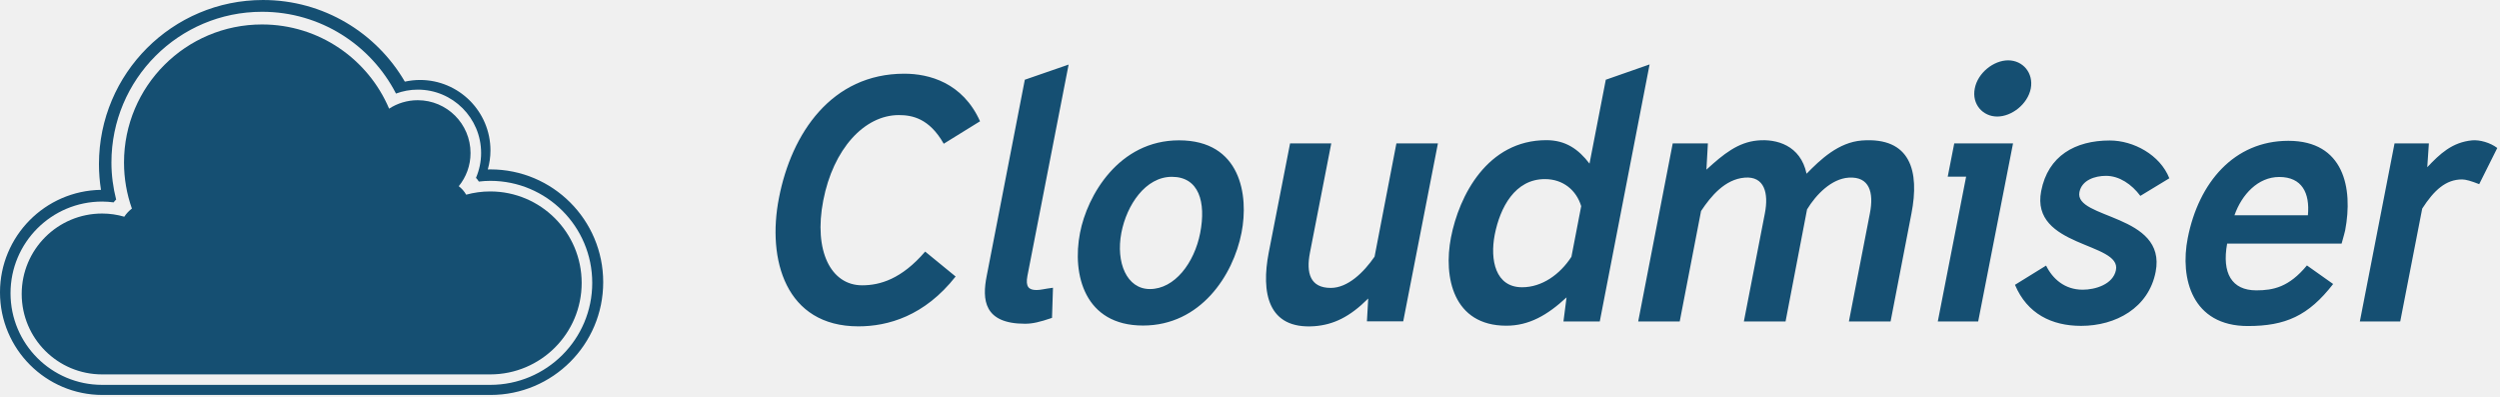
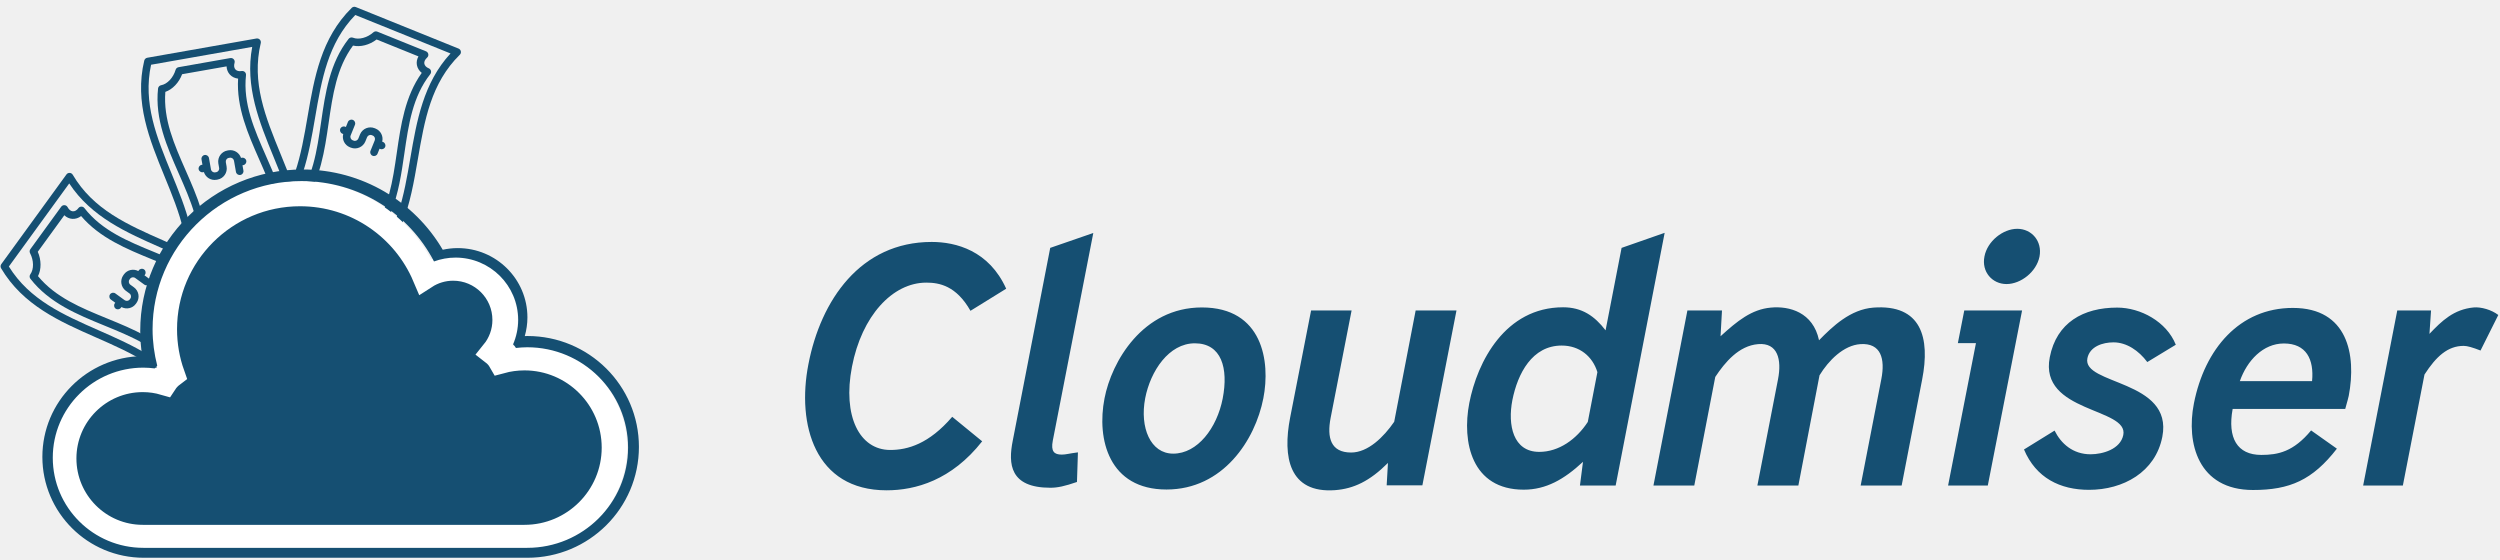
- <svg xmlns="http://www.w3.org/2000/svg" width="290px" height="46px" viewBox="0 0 290 46" version="1.1">
+ <svg xmlns="http://www.w3.org/2000/svg" width="295px" height="66px" viewBox="0 0 295 66" version="1.1">
  <defs />
  <g id="Page-1" stroke="none" stroke-width="1" fill="none" fill-rule="evenodd">
-     <g id="logo" transform="translate(-1, -1)" fill="#154F72" fill-rule="nonzero">
-       <g id="SvgjsG1232" transform="translate(0.392703, 0.998448)">
-         <g id="Group">
-           <g id="Shape">
-             <path d="M57.523,19.652 C57.418,19.652 57.316,19.657 57.213,19.66 C57.411,18.957 57.523,18.22 57.523,17.455 C57.523,12.939 53.861,9.278 49.346,9.278 C48.742,9.278 48.155,9.349 47.587,9.472 C44.287,3.81 38.154,0.002 31.13,0.002 C20.615,0.002 12.091,8.527 12.091,19.041 C12.091,20.056 12.172,21.051 12.325,22.023 C5.837,22.121 0.607,27.408 0.607,33.918 C0.607,40.489 5.935,45.817 12.506,45.817 L57.524,45.817 C64.749,45.817 70.607,39.96 70.607,32.733 C70.607,25.51 64.749,19.652 57.523,19.652 Z M57.499,44.646 L12.46,44.646 C6.588,44.646 1.828,39.885 1.828,34.015 C1.828,28.142 6.588,23.383 12.46,23.383 C12.913,23.383 13.356,23.421 13.794,23.476 C13.879,23.358 13.977,23.25 14.085,23.151 C13.736,21.775 13.538,20.336 13.538,18.85 C13.538,9.195 21.365,1.369 31.019,1.369 C37.789,1.369 43.658,5.223 46.561,10.854 C47.35,10.565 48.198,10.399 49.088,10.399 C53.149,10.399 56.438,13.69 56.438,17.749 C56.438,18.774 56.223,19.749 55.842,20.635 C55.972,20.761 56.082,20.907 56.176,21.064 C56.611,21.014 57.051,20.98 57.5,20.98 C64.036,20.98 69.334,26.278 69.334,32.813 C69.334,39.349 64.035,44.646 57.499,44.646 Z" />
-             <path d="M57.494,22.208 C56.528,22.208 55.595,22.341 54.705,22.583 C54.486,22.201 54.193,21.868 53.846,21.6 C54.699,20.549 55.211,19.215 55.211,17.755 C55.211,14.369 52.468,11.625 49.082,11.625 C47.857,11.625 46.718,11.988 45.762,12.606 C43.329,6.866 37.641,2.839 31.013,2.839 C22.168,2.839 14.998,10.01 14.998,18.855 C14.998,20.729 15.322,22.526 15.914,24.196 C15.568,24.457 15.268,24.776 15.03,25.14 C14.212,24.902 13.35,24.771 12.455,24.771 C7.302,24.771 3.125,28.948 3.125,34.101 C3.125,39.255 7.302,43.432 12.455,43.432 L57.495,43.432 C63.356,43.432 68.108,38.682 68.108,32.82 C68.107,26.959 63.355,22.208 57.494,22.208 Z" />
+     <g id="logo" transform="translate(-1, 0)" fill="#154F72" fill-rule="nonzero">
+       <g id="Money">
+         <g id="noun_Money_2328270" transform="translate(16.32241, 34.10564) rotate(-144) translate(-16.32241, -34.10564) translate(2.322413, 25.60564)">
+           <g id="Group">
+             <path d="M27.732,1.551 C23.082,-0.468 18.417,0.545 13.906,1.524 C9.331,2.518 5.008,3.456 0.62,1.551 C0.483,1.491 0.325,1.505 0.2,1.588 C0.075,1.671 0,1.811 0,1.962 L0,15.039 C0,15.217 0.105,15.379 0.268,15.449 C2.238,16.305 4.211,16.616 6.174,16.616 C8.843,16.615 11.494,16.04 14.094,15.476 C18.67,14.482 22.992,13.545 27.38,15.449 C27.517,15.509 27.675,15.495 27.8,15.412 C27.925,15.33 28,15.189 28,15.039 L28,1.962 C28,1.783 27.895,1.621 27.732,1.551 Z M27.111,14.376 C22.668,12.699 18.216,13.666 13.906,14.601 C9.423,15.574 5.185,16.494 0.889,14.741 L0.889,2.624 C5.333,4.301 9.784,3.335 14.094,2.399 C18.577,1.426 22.815,0.506 27.111,2.259 L27.111,14.376 Z" id="Shape" />
+             <path d="M13.895,3.248 C10.498,4.079 7.289,4.863 4.043,3.924 C3.909,3.885 3.764,3.912 3.653,3.997 C3.541,4.081 3.476,4.214 3.476,4.354 C3.476,4.664 3.363,4.912 3.166,5.036 C2.963,5.164 2.683,5.151 2.377,5.001 C2.239,4.933 2.077,4.942 1.947,5.024 C1.817,5.105 1.738,5.249 1.738,5.403 L1.738,11.597 C1.738,11.768 1.835,11.925 1.988,11.999 C2.85,12.422 3.476,13.259 3.476,13.99 C3.476,14.189 3.607,14.365 3.797,14.42 C4.923,14.745 6.049,14.876 7.172,14.876 C9.511,14.876 11.834,14.308 14.105,13.753 C17.502,12.922 20.711,12.137 23.957,13.076 C24.091,13.115 24.236,13.088 24.347,13.003 C24.459,12.919 24.524,12.786 24.524,12.646 C24.524,12.337 24.637,12.088 24.833,11.964 C25.037,11.837 25.317,11.849 25.623,11.999 C25.761,12.067 25.923,12.058 26.053,11.976 C26.183,11.895 26.262,11.751 26.262,11.597 L26.262,5.403 C26.262,5.232 26.165,5.076 26.012,5.001 C25.15,4.578 24.524,3.741 24.524,3.011 C24.524,2.811 24.393,2.636 24.203,2.581 C20.73,1.576 17.255,2.426 13.895,3.248 Z M25.373,5.671 L25.373,10.998 C25.007,10.951 24.657,11.02 24.362,11.206 C24.047,11.405 23.823,11.712 23.713,12.087 C20.403,11.291 17.097,12.1 13.895,12.883 C10.6,13.689 7.483,14.452 4.337,13.64 C4.196,12.755 3.541,11.865 2.627,11.329 L2.627,6.003 C2.992,6.05 3.342,5.98 3.638,5.795 C3.953,5.596 4.177,5.288 4.287,4.914 C7.597,5.709 10.903,4.9 14.105,4.117 C17.399,3.311 20.516,2.549 23.663,3.36 C23.804,4.246 24.459,5.136 25.373,5.671 Z" id="Shape" />
+             <path d="M14.286,8.053 C14.279,8.053 14.272,8.053 14.265,8.053 L13.73,8.053 C13.488,8.053 13.29,7.861 13.29,7.624 L13.29,7.503 C13.29,7.266 13.488,7.074 13.73,7.074 L15.079,7.074 C15.325,7.074 15.524,6.874 15.524,6.627 C15.524,6.38 15.325,6.179 15.079,6.179 L14.442,6.179 L14.442,6.091 C14.442,5.844 14.243,5.644 13.998,5.644 C13.752,5.644 13.553,5.844 13.553,6.091 L13.553,6.197 C12.905,6.284 12.401,6.833 12.401,7.503 L12.401,7.624 C12.401,8.354 12.998,8.948 13.73,8.948 L14.25,8.948 C14.493,8.948 14.69,9.14 14.69,9.376 L14.69,9.498 C14.69,9.734 14.493,9.926 14.25,9.926 L12.916,9.926 C12.671,9.926 12.472,10.127 12.472,10.374 C12.472,10.621 12.671,10.821 12.916,10.821 L13.553,10.821 L13.553,10.909 C13.553,11.156 13.752,11.356 13.998,11.356 C14.243,11.356 14.442,11.156 14.442,10.909 L14.442,10.802 C15.083,10.708 15.579,10.162 15.579,9.498 L15.579,9.376 C15.579,8.658 15.002,8.072 14.286,8.053 Z" id="Shape" />
+           </g>
+         </g>
+         <g id="noun_Money_2328270" transform="translate(27.25029, 19.46604) rotate(-100) translate(-27.25029, -19.46604) translate(13.25029, 10.96603)">
+           <g id="Group">
+             <path d="M27.732,1.551 C23.082,-0.468 18.417,0.545 13.906,1.524 C9.331,2.518 5.008,3.456 0.62,1.551 C0.483,1.491 0.325,1.505 0.2,1.588 C0.075,1.671 0,1.811 0,1.962 L0,15.039 C0,15.217 0.105,15.379 0.268,15.449 C2.238,16.305 4.211,16.616 6.174,16.616 C8.843,16.615 11.494,16.04 14.094,15.476 C18.67,14.482 22.992,13.545 27.38,15.449 C27.517,15.509 27.675,15.495 27.8,15.412 C27.925,15.33 28,15.189 28,15.039 L28,1.962 C28,1.783 27.895,1.621 27.732,1.551 Z M27.111,14.376 C22.668,12.699 18.216,13.666 13.906,14.601 C9.423,15.574 5.185,16.494 0.889,14.741 L0.889,2.624 C5.333,4.301 9.784,3.335 14.094,2.399 C18.577,1.426 22.815,0.506 27.111,2.259 L27.111,14.376 Z" id="Shape" />
+             <path d="M13.895,3.248 C10.498,4.079 7.289,4.863 4.043,3.924 C3.909,3.885 3.764,3.912 3.653,3.997 C3.541,4.081 3.476,4.214 3.476,4.354 C3.476,4.664 3.363,4.912 3.166,5.036 C2.963,5.164 2.683,5.151 2.377,5.001 C2.239,4.933 2.077,4.942 1.947,5.024 C1.817,5.105 1.738,5.249 1.738,5.403 L1.738,11.597 C1.738,11.768 1.835,11.925 1.988,11.999 C2.85,12.422 3.476,13.259 3.476,13.99 C3.476,14.189 3.607,14.365 3.797,14.42 C4.923,14.745 6.049,14.876 7.172,14.876 C9.511,14.876 11.834,14.308 14.105,13.753 C17.502,12.922 20.711,12.137 23.957,13.076 C24.091,13.115 24.236,13.088 24.347,13.003 C24.459,12.919 24.524,12.786 24.524,12.646 C24.524,12.337 24.637,12.088 24.833,11.964 C25.037,11.837 25.317,11.849 25.623,11.999 C25.761,12.067 25.923,12.058 26.053,11.976 C26.183,11.895 26.262,11.751 26.262,11.597 L26.262,5.403 C26.262,5.232 26.165,5.076 26.012,5.001 C25.15,4.578 24.524,3.741 24.524,3.011 C24.524,2.811 24.393,2.636 24.203,2.581 C20.73,1.576 17.255,2.426 13.895,3.248 Z M25.373,5.671 L25.373,10.998 C25.007,10.951 24.657,11.02 24.362,11.206 C24.047,11.405 23.823,11.712 23.713,12.087 C20.403,11.291 17.097,12.1 13.895,12.883 C10.6,13.689 7.483,14.452 4.337,13.64 C4.196,12.755 3.541,11.865 2.627,11.329 L2.627,6.003 C2.992,6.05 3.342,5.98 3.638,5.795 C3.953,5.596 4.177,5.288 4.287,4.914 C7.597,5.709 10.903,4.9 14.105,4.117 C17.399,3.311 20.516,2.549 23.663,3.36 C23.804,4.246 24.459,5.136 25.373,5.671 Z" id="Shape" />
+             <path d="M14.286,8.053 C14.279,8.053 14.272,8.053 14.265,8.053 L13.73,8.053 C13.488,8.053 13.29,7.861 13.29,7.624 L13.29,7.503 C13.29,7.266 13.488,7.074 13.73,7.074 L15.079,7.074 C15.325,7.074 15.524,6.874 15.524,6.627 C15.524,6.38 15.325,6.179 15.079,6.179 L14.442,6.179 L14.442,6.091 C14.442,5.844 14.243,5.644 13.998,5.644 C13.752,5.644 13.553,5.844 13.553,6.091 L13.553,6.197 C12.905,6.284 12.401,6.833 12.401,7.503 L12.401,7.624 C12.401,8.354 12.998,8.948 13.73,8.948 L14.25,8.948 C14.493,8.948 14.69,9.14 14.69,9.376 L14.69,9.498 C14.69,9.734 14.493,9.926 14.25,9.926 L12.916,9.926 C12.671,9.926 12.472,10.127 12.472,10.374 C12.472,10.621 12.671,10.821 12.916,10.821 L13.553,10.821 L13.553,10.909 C13.553,11.156 13.752,11.356 13.998,11.356 C14.243,11.356 14.442,11.156 14.442,10.909 L14.442,10.802 C15.083,10.708 15.579,10.162 15.579,9.498 L15.579,9.376 C15.579,8.658 15.002,8.072 14.286,8.053 Z" id="Shape" />
+           </g>
+         </g>
+         <g id="noun_Money_2328270" transform="translate(43.80194, 16.26332) rotate(-68) translate(-43.80194, -16.26332) translate(29.80194, 7.763318)">
+           <g id="Group">
+             <path d="M27.732,1.551 C23.082,-0.468 18.417,0.545 13.906,1.524 C9.331,2.518 5.008,3.456 0.62,1.551 C0.483,1.491 0.325,1.505 0.2,1.588 C0.075,1.671 0,1.811 0,1.962 L0,15.039 C0,15.217 0.105,15.379 0.268,15.449 C2.238,16.305 4.211,16.616 6.174,16.616 C8.843,16.615 11.494,16.04 14.094,15.476 C18.67,14.482 22.992,13.545 27.38,15.449 C27.517,15.509 27.675,15.495 27.8,15.412 C27.925,15.33 28,15.189 28,15.039 L28,1.962 C28,1.783 27.895,1.621 27.732,1.551 Z M27.111,14.376 C22.668,12.699 18.216,13.666 13.906,14.601 C9.423,15.574 5.185,16.494 0.889,14.741 L0.889,2.624 C5.333,4.301 9.784,3.335 14.094,2.399 C18.577,1.426 22.815,0.506 27.111,2.259 L27.111,14.376 Z" id="Shape" />
+             <path d="M13.895,3.248 C10.498,4.079 7.289,4.863 4.043,3.924 C3.909,3.885 3.764,3.912 3.653,3.997 C3.541,4.081 3.476,4.214 3.476,4.354 C3.476,4.664 3.363,4.912 3.166,5.036 C2.963,5.164 2.683,5.151 2.377,5.001 C2.239,4.933 2.077,4.942 1.947,5.024 C1.817,5.105 1.738,5.249 1.738,5.403 L1.738,11.597 C1.738,11.768 1.835,11.925 1.988,11.999 C2.85,12.422 3.476,13.259 3.476,13.99 C3.476,14.189 3.607,14.365 3.797,14.42 C4.923,14.745 6.049,14.876 7.172,14.876 C9.511,14.876 11.834,14.308 14.105,13.753 C17.502,12.922 20.711,12.137 23.957,13.076 C24.091,13.115 24.236,13.088 24.347,13.003 C24.459,12.919 24.524,12.786 24.524,12.646 C24.524,12.337 24.637,12.088 24.833,11.964 C25.037,11.837 25.317,11.849 25.623,11.999 C25.761,12.067 25.923,12.058 26.053,11.976 C26.183,11.895 26.262,11.751 26.262,11.597 L26.262,5.403 C26.262,5.232 26.165,5.076 26.012,5.001 C25.15,4.578 24.524,3.741 24.524,3.011 C24.524,2.811 24.393,2.636 24.203,2.581 C20.73,1.576 17.255,2.426 13.895,3.248 Z M25.373,5.671 L25.373,10.998 C25.007,10.951 24.657,11.02 24.362,11.206 C24.047,11.405 23.823,11.712 23.713,12.087 C20.403,11.291 17.097,12.1 13.895,12.883 C10.6,13.689 7.483,14.452 4.337,13.64 C4.196,12.755 3.541,11.865 2.627,11.329 L2.627,6.003 C2.992,6.05 3.342,5.98 3.638,5.795 C3.953,5.596 4.177,5.288 4.287,4.914 C7.597,5.709 10.903,4.9 14.105,4.117 C17.399,3.311 20.516,2.549 23.663,3.36 C23.804,4.246 24.459,5.136 25.373,5.671 Z" id="Shape" />
+             <path d="M14.286,8.053 C14.279,8.053 14.272,8.053 14.265,8.053 L13.73,8.053 C13.488,8.053 13.29,7.861 13.29,7.624 L13.29,7.503 C13.29,7.266 13.488,7.074 13.73,7.074 L15.079,7.074 C15.325,7.074 15.524,6.874 15.524,6.627 C15.524,6.38 15.325,6.179 15.079,6.179 L14.442,6.179 L14.442,6.091 C14.442,5.844 14.243,5.644 13.998,5.644 C13.752,5.644 13.553,5.844 13.553,6.091 L13.553,6.197 C12.905,6.284 12.401,6.833 12.401,7.503 L12.401,7.624 C12.401,8.354 12.998,8.948 13.73,8.948 L14.25,8.948 C14.493,8.948 14.69,9.14 14.69,9.376 L14.69,9.498 C14.69,9.734 14.493,9.926 14.25,9.926 L12.916,9.926 C12.671,9.926 12.472,10.127 12.472,10.374 C12.472,10.621 12.671,10.821 12.916,10.821 L13.553,10.821 L13.553,10.909 C13.553,11.156 13.752,11.356 13.998,11.356 C14.243,11.356 14.442,11.156 14.442,10.909 L14.442,10.802 C15.083,10.708 15.579,10.162 15.579,9.498 L15.579,9.376 C15.579,8.658 15.002,8.072 14.286,8.053 Z" id="Shape" />
          </g>
        </g>
      </g>
-       <g id="SvgjsG1233" transform="translate(90.50209, 6.18263)">
-         <path d="M0.892,17.785 C2.347,10.264 7.014,3.367 15.441,3.367 C18.295,3.367 22.206,4.388 24.228,8.885 L20.014,11.493 C18.332,8.526 16.33,8.167 14.799,8.167 C10.812,8.167 7.184,12.097 6.031,18.087 C4.898,23.926 6.919,27.913 10.547,27.913 C12.607,27.913 15.12,27.195 17.86,24.001 L21.394,26.892 C17.785,31.484 13.533,32.674 10.113,32.674 C1.648,32.674 -0.507,24.908 0.892,17.785 Z M29.443,32.372 C24.644,32.372 24.455,29.557 25.003,26.817 L29.424,4.066 L34.507,2.309 L29.727,26.816 C29.481,28.101 29.897,28.46 30.785,28.46 C31.276,28.46 31.654,28.328 32.693,28.196 L32.58,31.691 C31.144,32.183 30.313,32.372 29.443,32.372 L29.443,32.372 Z M46.487,15.328 C43.426,15.328 41.253,18.597 40.63,21.809 C39.968,25.267 41.253,28.347 43.936,28.347 C46.808,28.347 49.095,25.324 49.775,21.847 C50.474,18.238 49.624,15.328 46.487,15.328 L46.487,15.328 Z M43.143,32.58 C36.359,32.58 34.885,26.666 35.83,21.828 C36.661,17.501 40.327,11.096 47.319,11.096 C54.499,11.096 55.425,17.482 54.574,21.809 C53.611,26.76 49.813,32.58 43.143,32.58 Z M73.338,32.089 L69.125,32.089 L69.276,29.443 C67.122,31.597 65.232,32.485 63.04,32.656 C57.579,33.052 56.842,28.706 57.73,24.115 L60.206,11.454 L64.986,11.454 L62.511,24.133 C62.058,26.476 62.53,28.215 64.93,28.215 C66.914,28.215 68.765,26.401 70.013,24.587 L72.545,11.454 L77.363,11.454 L73.338,32.089 Z M96.146,32.108 L91.932,32.108 L92.291,29.311 C90.061,31.389 87.926,32.599 85.3,32.599 C79.14,32.599 77.987,26.968 78.875,22.376 C79.82,17.501 83.108,11.077 89.948,11.077 C92.178,11.077 93.67,12.116 94.955,13.798 L96.845,4.067 L101.928,2.29 L96.146,32.108 Z M92.857,24.606 L93.991,18.729 C93.424,16.878 91.893,15.593 89.777,15.593 C86.3,15.593 84.581,18.88 83.957,22.036 C83.39,24.965 84.033,28.139 87.132,28.139 C89.437,28.139 91.515,26.666 92.857,24.606 L92.857,24.606 Z M129.893,32.108 L125.056,32.108 L127.493,19.561 C127.966,17.161 127.456,15.271 125.037,15.423 C123.034,15.555 121.258,17.369 120.2,19.107 L117.705,32.108 L112.868,32.108 L115.306,19.561 C115.759,17.237 115.268,15.234 112.963,15.423 C110.676,15.611 109.051,17.558 107.899,19.296 L105.423,32.108 L100.605,32.108 L104.611,11.454 L108.692,11.454 L108.522,14.496 C110.506,12.683 112.188,11.322 114.455,11.114 C116.647,10.906 119.444,11.662 120.143,14.969 C121.749,13.325 123.847,11.322 126.568,11.114 C132.217,10.699 133.276,14.667 132.312,19.598 L129.893,32.108 Z M140.058,32.108 L135.372,32.108 L138.66,15.309 L136.525,15.309 L137.281,11.455 L144.102,11.455 L140.058,32.108 Z M139.662,5.086 C140.002,3.272 141.853,1.817 143.535,1.817 C145.236,1.817 146.502,3.272 146.162,5.086 C145.803,6.9 143.951,8.336 142.269,8.336 C140.588,8.336 139.303,6.9 139.662,5.086 Z M144.329,27.856 L147.938,25.626 C148.694,27.157 150.092,28.423 152.189,28.423 C153.626,28.423 155.704,27.818 156.044,26.155 C156.724,22.905 146.086,23.548 147.371,16.972 C148.165,12.891 151.32,11.114 155.326,11.114 C158.085,11.114 161.165,12.777 162.242,15.498 L158.878,17.539 C157.877,16.197 156.441,15.215 154.892,15.215 C153.607,15.215 152.095,15.706 151.812,17.085 C151.15,20.26 161.958,19.598 160.655,26.344 C159.842,30.539 156.025,32.618 152,32.618 C148.599,32.618 145.746,31.219 144.329,27.856 L144.329,27.856 Z M182.233,23.075 L168.95,23.075 C168.326,26.495 169.479,28.498 172.332,28.498 C174.316,28.498 176.13,28.12 178.209,25.607 L181.251,27.761 C178.379,31.465 175.696,32.637 171.349,32.637 C164.887,32.637 163.451,27.119 164.377,22.433 C165.643,15.989 169.762,11.152 176.055,11.152 C182.517,11.152 183.575,16.651 182.649,21.526 C182.593,21.828 182.517,22.017 182.234,23.075 L182.233,23.075 Z M169.8,19.788 L178.322,19.788 C178.568,17.218 177.642,15.347 174.996,15.347 C172.54,15.347 170.65,17.369 169.8,19.788 Z M200.298,11.984 L198.2,16.179 C197.275,15.82 196.651,15.631 196.216,15.631 C194.327,15.631 192.966,16.878 191.587,19.014 L189.036,32.108 L184.35,32.108 L188.375,11.455 L192.361,11.455 L192.173,14.214 C193.646,12.664 195.045,11.323 197.388,11.096 C198.257,11.02 199.485,11.361 200.298,11.984 L200.298,11.984 Z" id="Shape" />
+       <g id="Title" transform="translate(95.50209, 26.18263)">
+         <path d="M0.892,16.785 C2.347,9.264 7.014,2.367 15.441,2.367 C18.295,2.367 22.206,3.388 24.228,7.885 L20.014,10.493 C18.332,7.526 16.33,7.167 14.799,7.167 C10.812,7.167 7.184,11.097 6.031,17.087 C4.898,22.926 6.919,26.913 10.547,26.913 C12.607,26.913 15.12,26.195 17.86,23.001 L21.394,25.892 C17.785,30.484 13.533,31.674 10.113,31.674 C1.648,31.674 -0.507,23.908 0.892,16.785 Z M29.443,31.372 C24.644,31.372 24.455,28.557 25.003,25.817 L29.424,3.066 L34.507,1.309 L29.727,25.816 C29.481,27.101 29.897,27.46 30.785,27.46 C31.276,27.46 31.654,27.328 32.693,27.196 L32.58,30.691 C31.144,31.183 30.313,31.372 29.443,31.372 L29.443,31.372 Z M46.487,14.328 C43.426,14.328 41.253,17.597 40.63,20.809 C39.968,24.267 41.253,27.347 43.936,27.347 C46.808,27.347 49.095,24.324 49.775,20.847 C50.474,17.238 49.624,14.328 46.487,14.328 L46.487,14.328 Z M43.143,31.58 C36.359,31.58 34.885,25.666 35.83,20.828 C36.661,16.501 40.327,10.096 47.319,10.096 C54.499,10.096 55.425,16.482 54.574,20.809 C53.611,25.76 49.813,31.58 43.143,31.58 Z M73.338,31.089 L69.125,31.089 L69.276,28.443 C67.122,30.597 65.232,31.485 63.04,31.656 C57.579,32.052 56.842,27.706 57.73,23.115 L60.206,10.454 L64.986,10.454 L62.511,23.133 C62.058,25.476 62.53,27.215 64.93,27.215 C66.914,27.215 68.765,25.401 70.013,23.587 L72.545,10.454 L77.363,10.454 L73.338,31.089 Z M96.146,31.108 L91.932,31.108 L92.291,28.311 C90.061,30.389 87.926,31.599 85.3,31.599 C79.14,31.599 77.987,25.968 78.875,21.376 C79.82,16.501 83.108,10.077 89.948,10.077 C92.178,10.077 93.67,11.116 94.955,12.798 L96.845,3.067 L101.928,1.29 L96.146,31.108 Z M92.857,23.606 L93.991,17.729 C93.424,15.878 91.893,14.593 89.777,14.593 C86.3,14.593 84.581,17.88 83.957,21.036 C83.39,23.965 84.033,27.139 87.132,27.139 C89.437,27.139 91.515,25.666 92.857,23.606 L92.857,23.606 Z M129.893,31.108 L125.056,31.108 L127.493,18.561 C127.966,16.161 127.456,14.271 125.037,14.423 C123.034,14.555 121.258,16.369 120.2,18.107 L117.705,31.108 L112.868,31.108 L115.306,18.561 C115.759,16.237 115.268,14.234 112.963,14.423 C110.676,14.611 109.051,16.558 107.899,18.296 L105.423,31.108 L100.605,31.108 L104.611,10.454 L108.692,10.454 L108.522,13.496 C110.506,11.683 112.188,10.322 114.455,10.114 C116.647,9.906 119.444,10.662 120.143,13.969 C121.749,12.325 123.847,10.322 126.568,10.114 C132.217,9.699 133.276,13.667 132.312,18.598 L129.893,31.108 Z M140.058,31.108 L135.372,31.108 L138.66,14.309 L136.525,14.309 L137.281,10.455 L144.102,10.455 L140.058,31.108 Z M139.662,4.086 C140.002,2.272 141.853,0.817 143.535,0.817 C145.236,0.817 146.502,2.272 146.162,4.086 C145.803,5.9 143.951,7.336 142.269,7.336 C140.588,7.336 139.303,5.9 139.662,4.086 Z M144.329,26.856 L147.938,24.626 C148.694,26.157 150.092,27.423 152.189,27.423 C153.626,27.423 155.704,26.818 156.044,25.155 C156.724,21.905 146.086,22.548 147.371,15.972 C148.165,11.891 151.32,10.114 155.326,10.114 C158.085,10.114 161.165,11.777 162.242,14.498 L158.878,16.539 C157.877,15.197 156.441,14.215 154.892,14.215 C153.607,14.215 152.095,14.706 151.812,16.085 C151.15,19.26 161.958,18.598 160.655,25.344 C159.842,29.539 156.025,31.618 152,31.618 C148.599,31.618 145.746,30.219 144.329,26.856 L144.329,26.856 Z M182.233,22.075 L168.95,22.075 C168.326,25.495 169.479,27.498 172.332,27.498 C174.316,27.498 176.13,27.12 178.209,24.607 L181.251,26.761 C178.379,30.465 175.696,31.637 171.349,31.637 C164.887,31.637 163.451,26.119 164.377,21.433 C165.643,14.989 169.762,10.152 176.055,10.152 C182.517,10.152 183.575,15.651 182.649,20.526 C182.593,20.828 182.517,21.017 182.234,22.075 L182.233,22.075 Z M169.8,18.788 L178.322,18.788 C178.568,16.218 177.642,14.347 174.996,14.347 C172.54,14.347 170.65,16.369 169.8,18.788 Z M200.298,10.984 L198.2,15.179 C197.275,14.82 196.651,14.631 196.216,14.631 C194.327,14.631 192.966,15.878 191.587,18.014 L189.036,31.108 L184.35,31.108 L188.375,10.455 L192.361,10.455 L192.173,13.214 C193.646,11.664 195.045,10.323 197.388,10.096 C198.257,10.02 199.485,10.361 200.298,10.984 L200.298,10.984 Z" id="Shape" />
+       </g>
+       <g id="Cloud" transform="translate(5.392703, 19.99845)">
+         <g id="Group">
+           <g id="Shape">
+             <path d="M57.494,22.208 C56.528,22.208 55.595,22.341 54.705,22.583 C54.486,22.201 54.193,21.868 53.846,21.6 C54.699,20.549 55.211,19.215 55.211,17.755 C55.211,14.369 52.468,11.625 49.082,11.625 C47.857,11.625 46.718,11.988 45.762,12.606 C43.329,6.866 37.641,2.839 31.013,2.839 C22.168,2.839 14.998,10.01 14.998,18.855 C14.998,20.729 15.322,22.526 15.914,24.196 C15.568,24.457 15.268,24.776 15.03,25.14 C14.212,24.902 13.35,24.771 12.455,24.771 C7.302,24.771 3.125,28.948 3.125,34.101 C3.125,39.255 7.302,43.432 12.455,43.432 L57.495,43.432 C63.356,43.432 68.108,38.682 68.108,32.82 C68.107,26.959 63.355,22.208 57.494,22.208 Z" stroke="#FFFFFF" stroke-width="3" />
+             <path d="M57.843,19.651 C57.736,19.651 57.634,19.656 57.531,19.659 C57.729,18.956 57.843,18.219 57.843,17.454 C57.843,12.938 54.16,9.277 49.619,9.277 C49.012,9.277 48.422,9.347 47.85,9.471 C44.532,3.809 38.365,0 31.301,0 C20.727,0 12.155,8.526 12.155,19.04 C12.155,20.055 12.237,21.05 12.39,22.023 C5.866,22.12 0.607,27.408 0.607,33.917 C0.607,40.489 5.965,45.817 12.573,45.817 L57.843,45.817 C65.109,45.817 71,39.96 71,32.732 C70.999,25.509 65.108,19.651 57.843,19.651 Z M57.818,44.646 L12.527,44.646 C6.621,44.646 1.835,39.885 1.835,34.014 C1.835,28.142 6.621,23.383 12.527,23.383 C12.982,23.383 13.427,23.421 13.868,23.475 C13.954,23.358 14.052,23.249 14.161,23.15 C13.809,21.774 13.611,20.335 13.611,18.849 C13.611,9.194 21.481,1.368 31.189,1.368 C37.998,1.368 43.899,5.221 46.819,10.853 C47.612,10.564 48.465,10.397 49.36,10.397 C53.443,10.397 56.752,13.689 56.752,17.748 C56.752,18.773 56.535,19.748 56.152,20.634 C56.283,20.76 56.393,20.906 56.488,21.063 C56.926,21.013 57.368,20.979 57.819,20.979 C64.392,20.979 69.719,26.277 69.719,32.813 C69.719,39.349 64.391,44.646 57.818,44.646 Z" />
+           </g>
+         </g>
      </g>
    </g>
  </g>
</svg>
